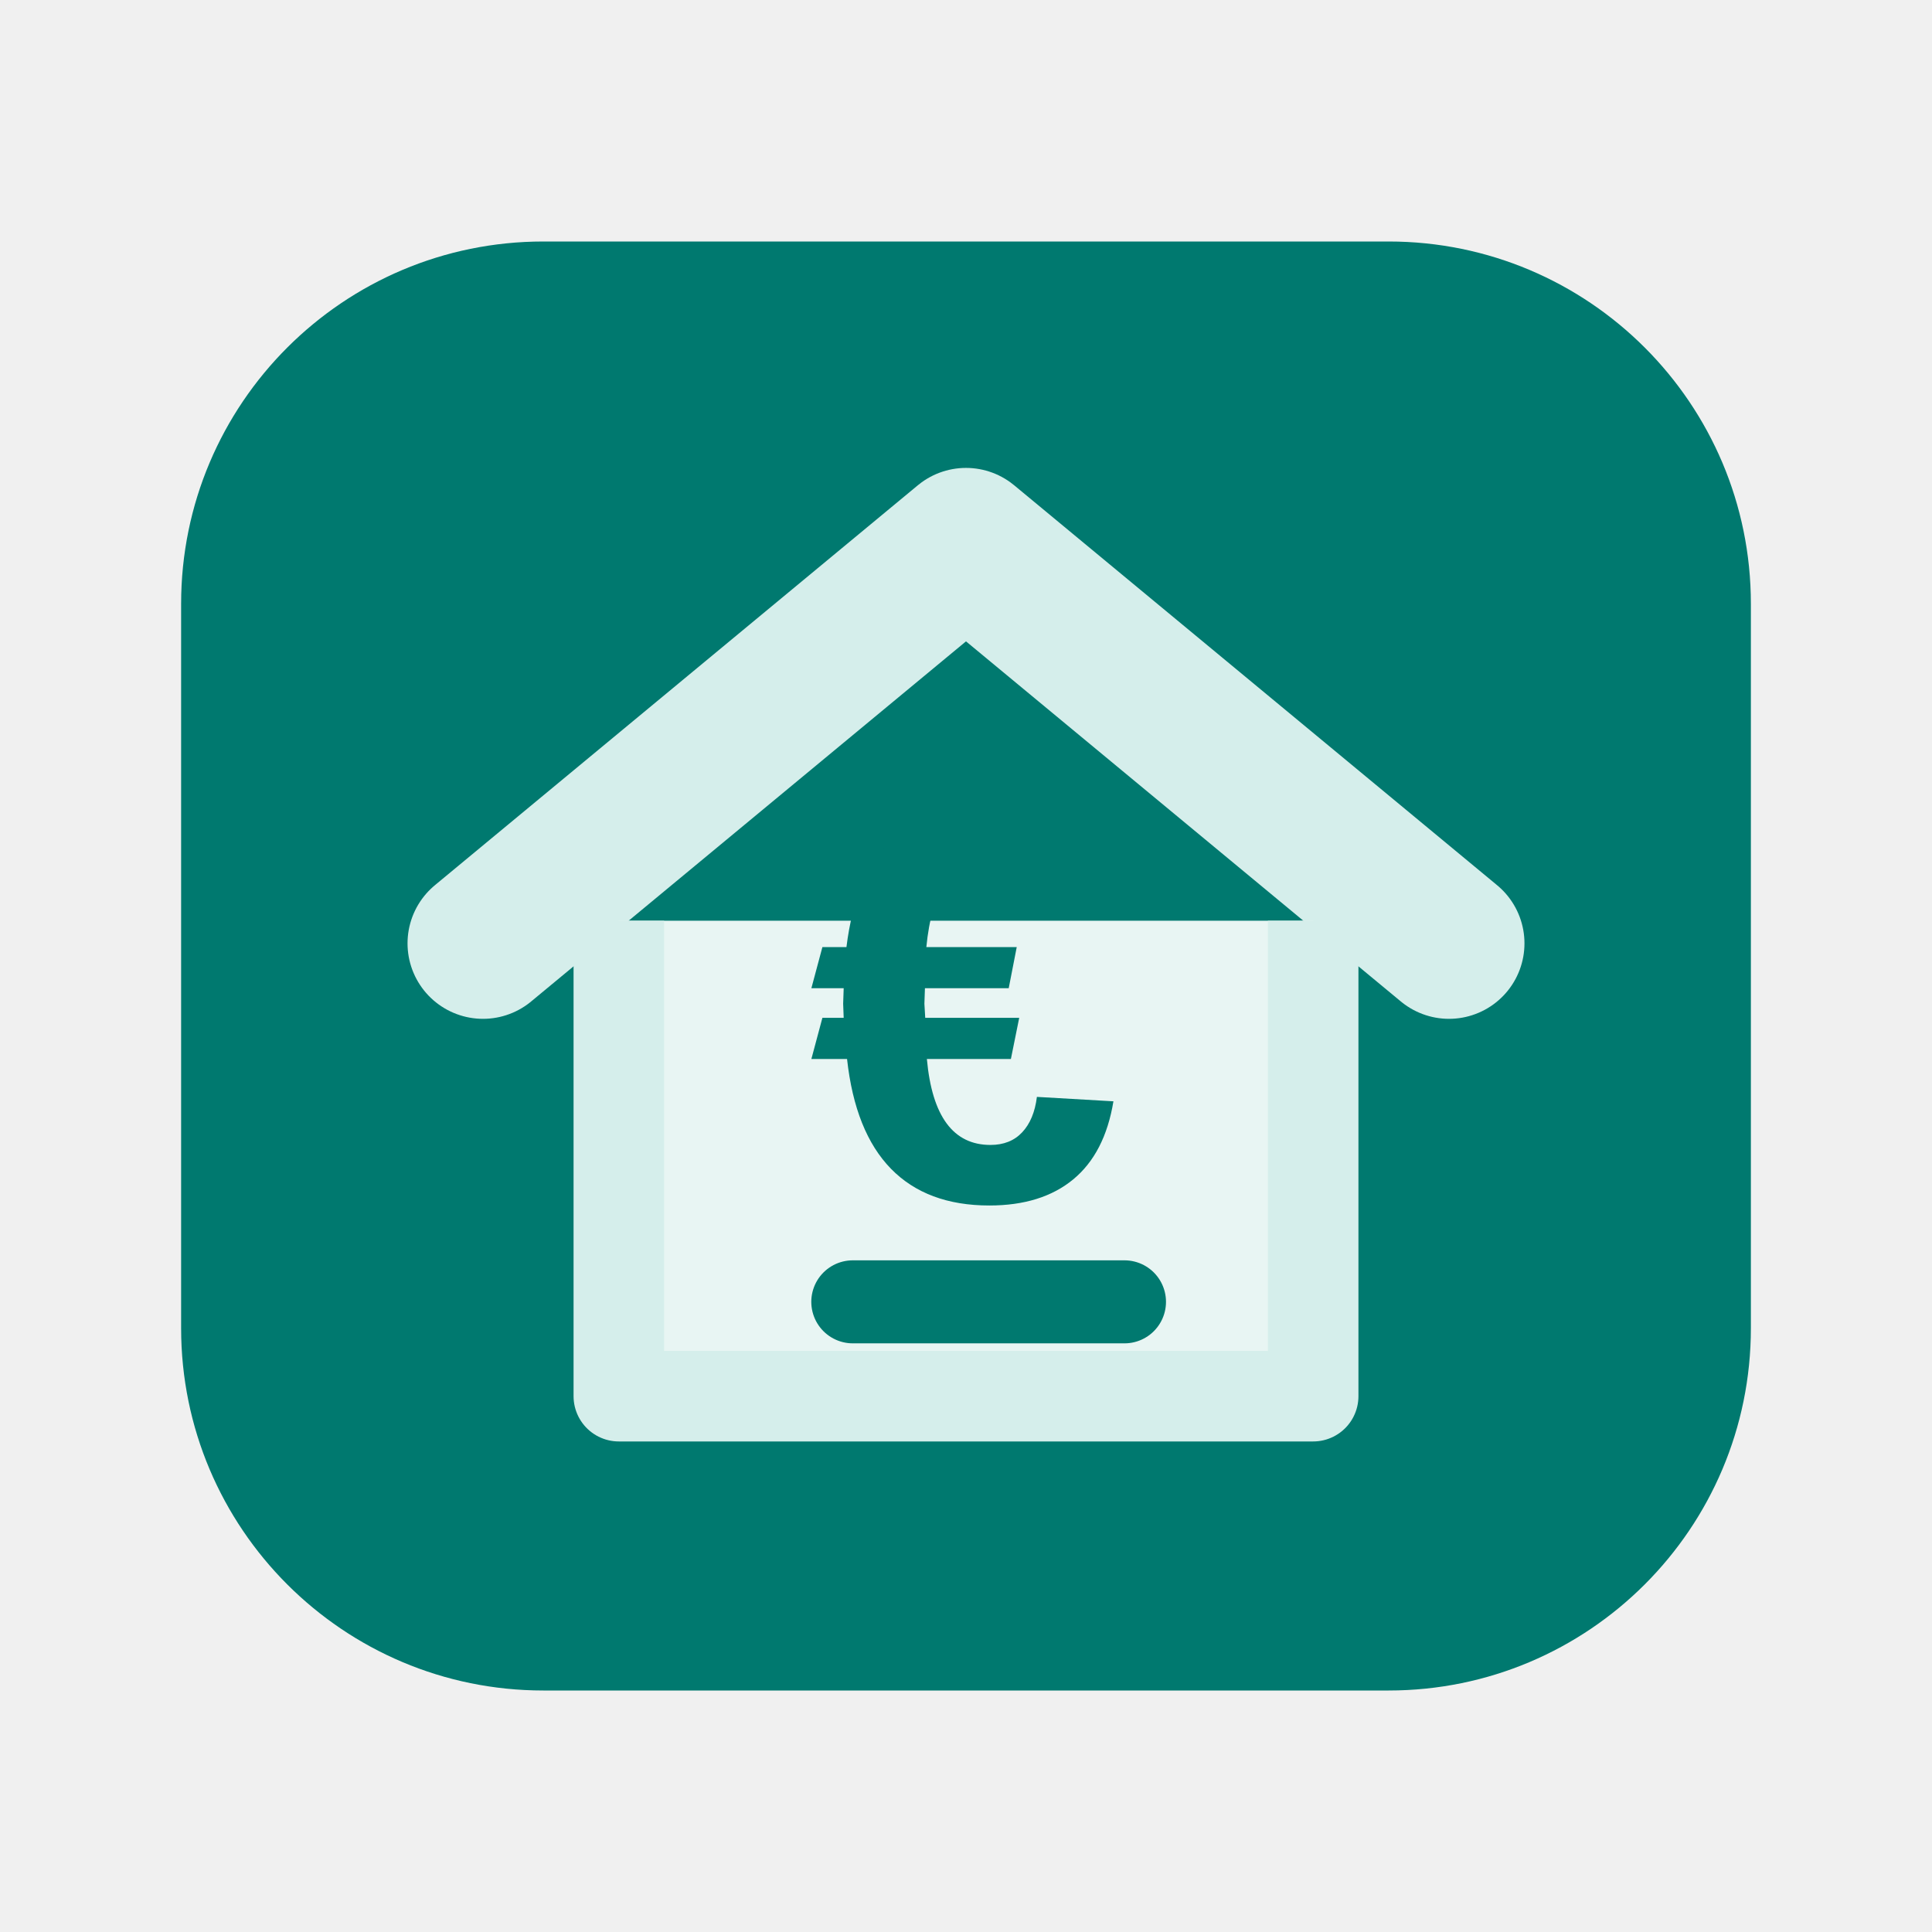
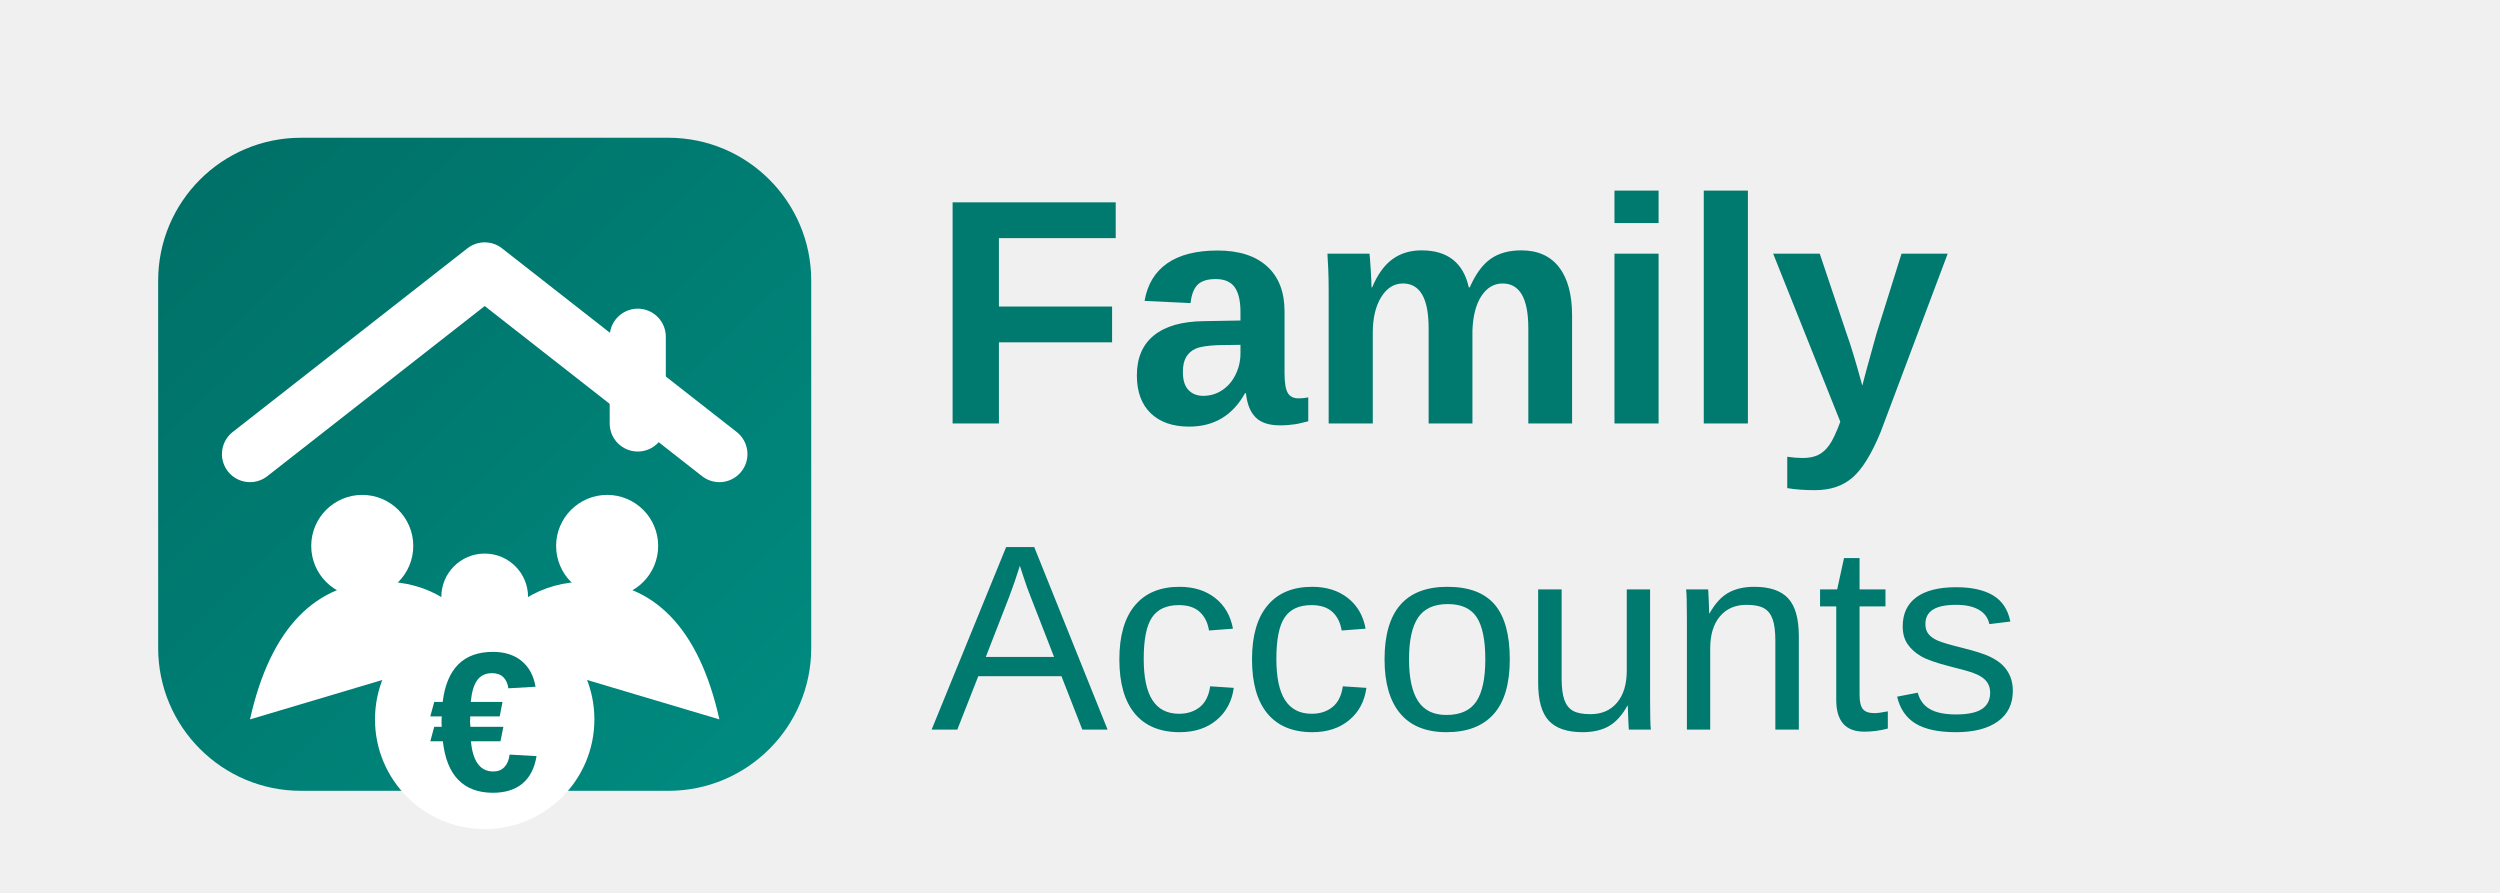
- <svg xmlns="http://www.w3.org/2000/svg" viewBox="0 0 512 512" role="img" aria-labelledby="title">
-   <rect x="48" y="64" width="416" height="384" rx="96" fill="#00796f" />
-   <path d="M128 250 256 144 384 250" fill="none" stroke="#d5eeeb" stroke-width="40" stroke-linecap="round" stroke-linejoin="round" />
-   <path d="M164 244v126h184V244" fill="#e8f5f3" stroke="#d5eeeb" stroke-width="24" stroke-linejoin="round" />
-   <path d="M226 345h72" stroke="#00796f" stroke-width="22" stroke-linecap="round" />
-   <text x="256" y="318" text-anchor="middle" font-family="Segoe UI, Arial, sans-serif" font-size="150" font-weight="800" fill="#00796f">€</text>
+ <svg xmlns="http://www.w3.org/2000/svg" viewBox="0 0 980 350" role="img" aria-labelledby="title">
+   <defs>
+     <linearGradient id="brandFill" x1="70" y1="54" x2="310" y2="302" gradientUnits="userSpaceOnUse">
+       <stop stop-color="#006f66" />
+       <stop offset="1" stop-color="#008b80" />
+     </linearGradient>
+   </defs>
+   <rect x="62" y="54" width="256" height="256" rx="56" fill="url(#brandFill)" />
+   <path d="M98 178 190 106l92 72" fill="none" stroke="#fff" stroke-width="22" stroke-linecap="round" stroke-linejoin="round" />
+   <path d="M250 132v34" fill="none" stroke="#fff" stroke-width="22" stroke-linecap="round" />
+   <circle cx="142" cy="214" r="20" fill="#fff" />
+   <path d="M98 282c8-36 26-54 52-54 18 0 32 9 42 26" fill="#fff" />
+   <circle cx="238" cy="214" r="20" fill="#fff" />
+   <path d="M188 254c10-17 24-26 42-26 26 0 44 18 52 54" fill="#fff" />
+   <circle cx="190" cy="234" r="17" fill="#fff" />
+   <circle cx="190" cy="282" r="43" fill="#fff" />
+   <text x="190" y="310" text-anchor="middle" font-family="Segoe UI, Arial, sans-serif" font-size="78" font-weight="900" fill="#00796f">€</text>
+   <text x="365" y="166" font-family="Segoe UI, Arial, sans-serif" font-size="126" font-weight="900" fill="#00796f">Family</text>
+   <text x="365" y="286" font-family="Segoe UI, Arial, sans-serif" font-size="104" font-weight="500" fill="#00796f">Accounts</text>
</svg>
